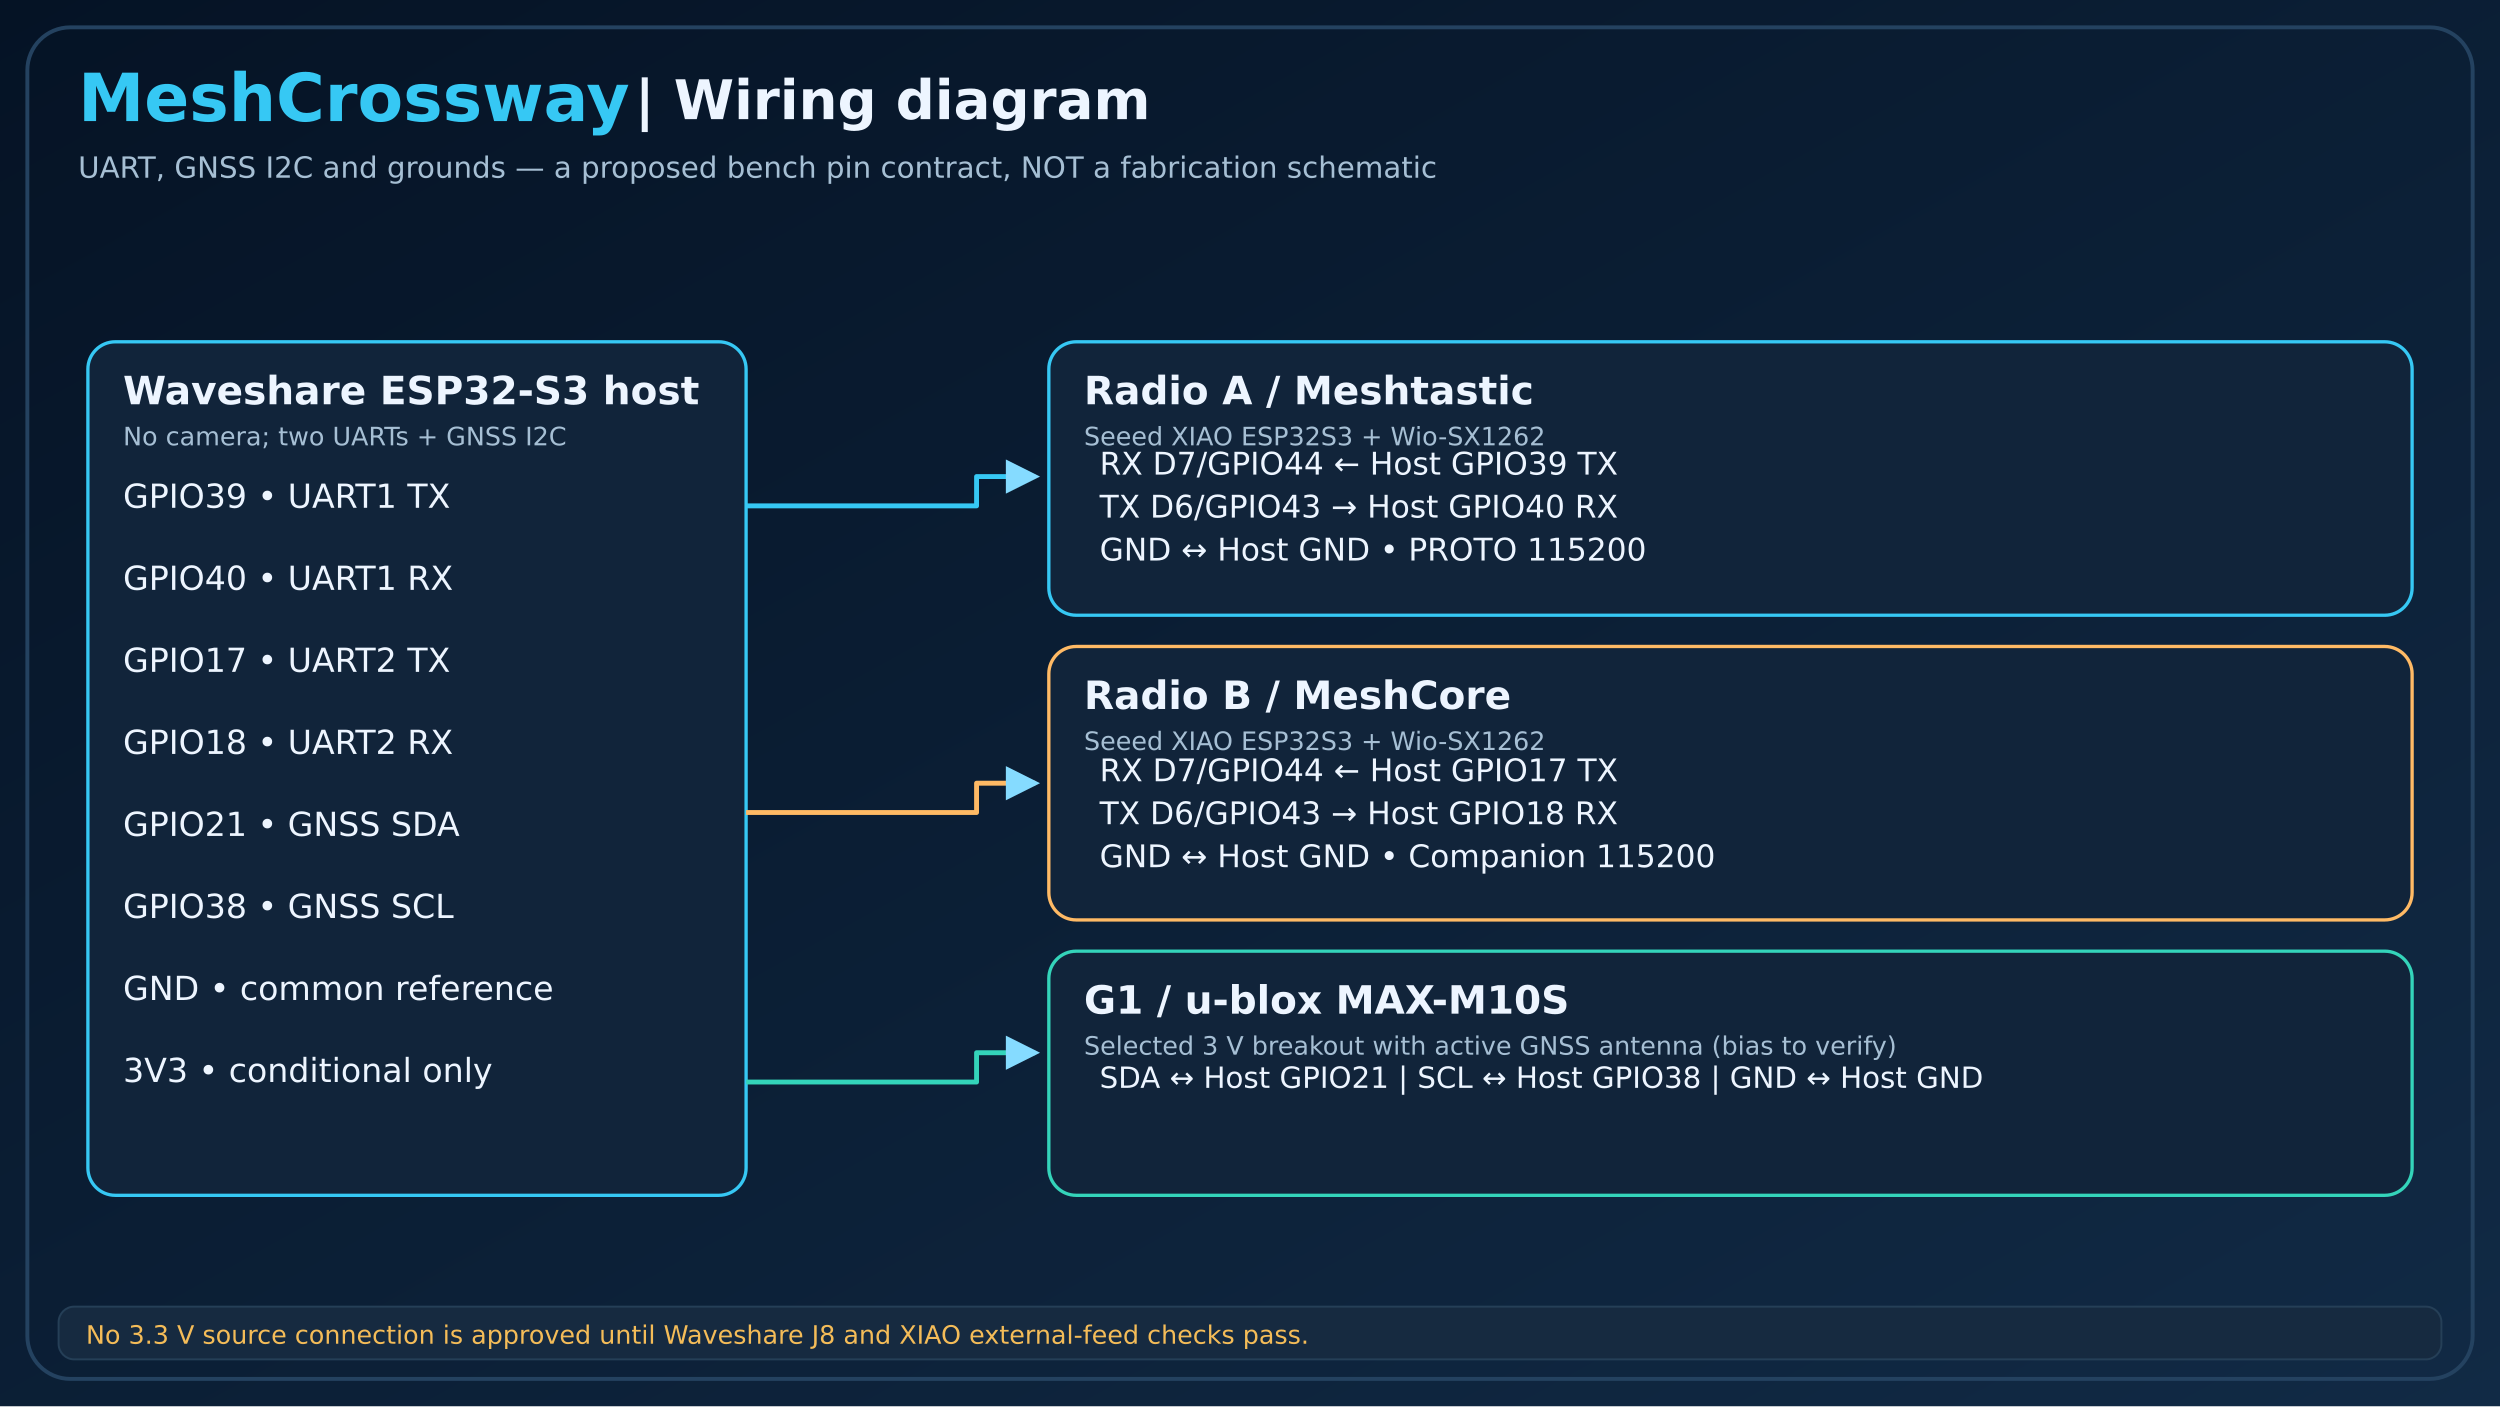
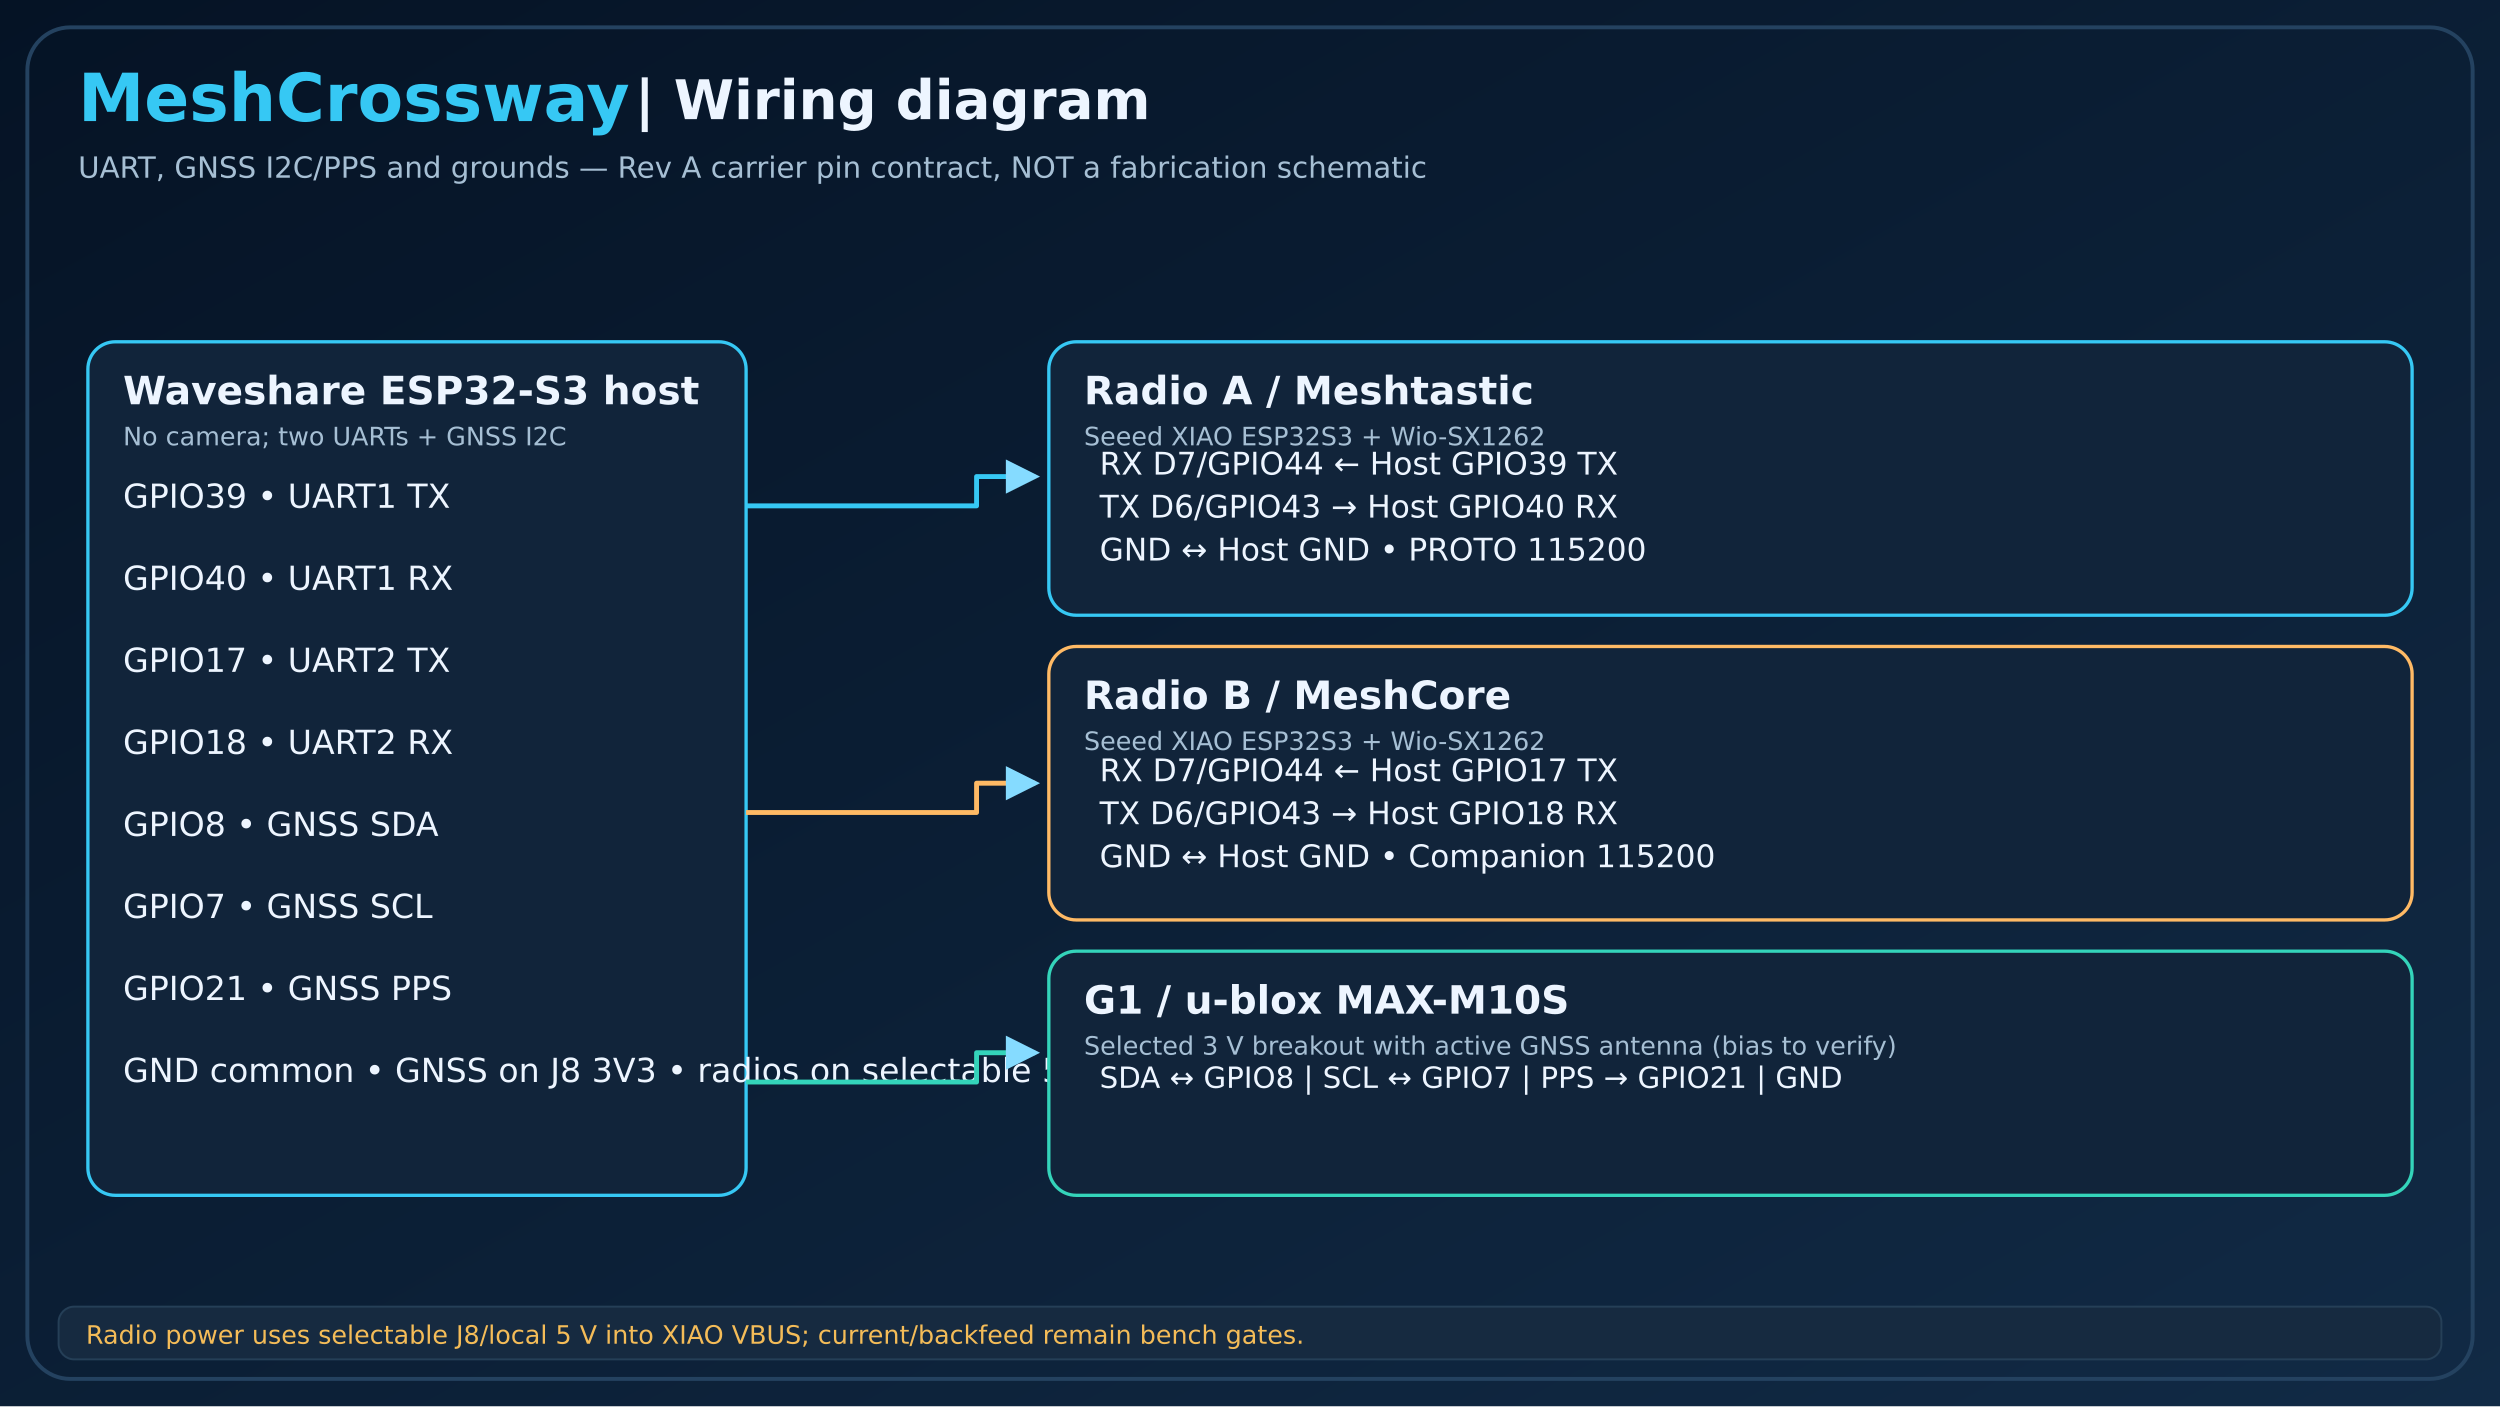
<svg xmlns="http://www.w3.org/2000/svg" width="1280" height="720" viewBox="0 0 1280 720" role="img" aria-label="Wiring diagram">
  <defs>
    <linearGradient id="bg" x1="0" y1="0" x2="1" y2="1">
      <stop offset="0" stop-color="#051325" />
      <stop offset="1" stop-color="#112a45" />
    </linearGradient>
    <linearGradient id="glass" x1="0" x2="1">
      <stop offset="0" stop-color="#d9efff" stop-opacity="0.21" />
      <stop offset="1" stop-color="#8bd0f5" stop-opacity="0.07" />
    </linearGradient>
    <marker id="arr" markerWidth="7" markerHeight="7" refX="6" refY="3.5" orient="auto" markerUnits="strokeWidth">
      <path d="M0 0 L7 3.5 L0 7 z" fill="#85dbff" />
    </marker>
    <marker id="arr2" markerWidth="7" markerHeight="7" refX="6" refY="3.5" orient="auto" markerUnits="strokeWidth">
      <path d="M0 0 L7 3.5 L0 7 z" fill="#ffba65" />
    </marker>
  </defs>
  <rect x="0" y="0" width="1280" height="720" rx="0" fill="url(#bg)" stroke="none" stroke-width="1" />
  <rect x="14" y="14" width="1252" height="692" rx="22" fill="none" stroke="#244260" stroke-width="2" />
  <text x="40" y="62" font-family="DejaVu Sans,Arial,sans-serif" font-size="34" fill="#36c8f4" font-weight="bold">MeshCrossway</text>
  <text x="325" y="61" font-family="DejaVu Sans,Arial,sans-serif" font-size="28" fill="#edf5ff" font-weight="bold">| Wiring diagram</text>
-   <text x="40" y="91" font-family="DejaVu Sans,Arial,sans-serif" font-size="15" fill="#a6bfd4" font-weight="normal">UART, GNSS I2C and grounds — a proposed bench pin contract, NOT a fabrication schematic</text>
+   <text x="40" y="91" font-family="DejaVu Sans,Arial,sans-serif" font-size="15" fill="#a6bfd4" font-weight="normal">UART, GNSS I2C/PPS and grounds — Rev A carrier pin contract, NOT a fabrication schematic</text>
  <rect x="30" y="669" width="1220" height="27" rx="8" fill="#162a40" stroke="#253f57" stroke-width="1" />
-   <text x="44" y="688" font-family="DejaVu Sans,Arial,sans-serif" font-size="13" fill="#f4bc58" font-weight="normal">No 3.3 V source connection is approved until Waveshare J8 and XIAO external-feed checks pass.</text>
+   <text x="44" y="688" font-family="DejaVu Sans,Arial,sans-serif" font-size="13" fill="#f4bc58" font-weight="normal">Radio power uses selectable J8/local 5 V into XIAO VBUS; current/backfeed remain bench gates.</text>
  <rect x="45" y="175" width="337" height="437" rx="14" fill="#11243a" stroke="#36c8f4" stroke-width="1.7" />
  <text x="63" y="207" font-family="DejaVu Sans,Arial,sans-serif" font-size="20" fill="#edf5ff" font-weight="bold">Waveshare ESP32-S3 host</text>
  <text x="63" y="228" font-family="DejaVu Sans,Arial,sans-serif" font-size="13" fill="#a6bfd4" font-weight="normal">No camera; two UARTs + GNSS I2C</text>
  <text x="63" y="260" font-family="DejaVu Sans,Arial,sans-serif" font-size="17" fill="#edf5ff" font-weight="normal">GPIO39  •  UART1 TX</text>
  <text x="63" y="302" font-family="DejaVu Sans,Arial,sans-serif" font-size="17" fill="#edf5ff" font-weight="normal">GPIO40  •  UART1 RX</text>
  <text x="63" y="344" font-family="DejaVu Sans,Arial,sans-serif" font-size="17" fill="#edf5ff" font-weight="normal">GPIO17  •  UART2 TX</text>
  <text x="63" y="386" font-family="DejaVu Sans,Arial,sans-serif" font-size="17" fill="#edf5ff" font-weight="normal">GPIO18  •  UART2 RX</text>
-   <text x="63" y="428" font-family="DejaVu Sans,Arial,sans-serif" font-size="17" fill="#edf5ff" font-weight="normal">GPIO21  •  GNSS SDA</text>
-   <text x="63" y="470" font-family="DejaVu Sans,Arial,sans-serif" font-size="17" fill="#edf5ff" font-weight="normal">GPIO38  •  GNSS SCL</text>
-   <text x="63" y="512" font-family="DejaVu Sans,Arial,sans-serif" font-size="17" fill="#edf5ff" font-weight="normal">GND  •  common reference</text>
-   <text x="63" y="554" font-family="DejaVu Sans,Arial,sans-serif" font-size="17" fill="#edf5ff" font-weight="normal">3V3  •  conditional only</text>
+   <text x="63" y="428" font-family="DejaVu Sans,Arial,sans-serif" font-size="17" fill="#edf5ff" font-weight="normal">GPIO8   •  GNSS SDA</text>
+   <text x="63" y="470" font-family="DejaVu Sans,Arial,sans-serif" font-size="17" fill="#edf5ff" font-weight="normal">GPIO7   •  GNSS SCL</text>
+   <text x="63" y="512" font-family="DejaVu Sans,Arial,sans-serif" font-size="17" fill="#edf5ff" font-weight="normal">GPIO21  •  GNSS PPS</text>
+   <text x="63" y="554" font-family="DejaVu Sans,Arial,sans-serif" font-size="17" fill="#edf5ff" font-weight="normal">GND common • GNSS on J8 3V3 • radios on selectable 5V</text>
  <rect x="537" y="175" width="698" height="140" rx="14" fill="#11243a" stroke="#36c8f4" stroke-width="1.7" />
  <text x="555" y="207" font-family="DejaVu Sans,Arial,sans-serif" font-size="20" fill="#edf5ff" font-weight="bold">Radio A  /  Meshtastic</text>
  <text x="555" y="228" font-family="DejaVu Sans,Arial,sans-serif" font-size="13" fill="#a6bfd4" font-weight="normal">Seeed XIAO ESP32S3 + Wio-SX1262</text>
  <text x="563" y="243" font-family="DejaVu Sans,Arial,sans-serif" font-size="16" fill="#edf5ff" font-weight="normal">RX  D7/GPIO44 ← Host GPIO39 TX</text>
  <text x="563" y="265" font-family="DejaVu Sans,Arial,sans-serif" font-size="16" fill="#edf5ff" font-weight="normal">TX  D6/GPIO43 → Host GPIO40 RX</text>
  <text x="563" y="287" font-family="DejaVu Sans,Arial,sans-serif" font-size="16" fill="#edf5ff" font-weight="normal">GND ↔ Host GND  •  PROTO 115200</text>
  <rect x="537" y="331" width="698" height="140" rx="14" fill="#11243a" stroke="#ffba65" stroke-width="1.7" />
  <text x="555" y="363" font-family="DejaVu Sans,Arial,sans-serif" font-size="20" fill="#edf5ff" font-weight="bold">Radio B  /  MeshCore</text>
  <text x="555" y="384" font-family="DejaVu Sans,Arial,sans-serif" font-size="13" fill="#a6bfd4" font-weight="normal">Seeed XIAO ESP32S3 + Wio-SX1262</text>
  <text x="563" y="400" font-family="DejaVu Sans,Arial,sans-serif" font-size="16" fill="#edf5ff" font-weight="normal">RX  D7/GPIO44 ← Host GPIO17 TX</text>
  <text x="563" y="422" font-family="DejaVu Sans,Arial,sans-serif" font-size="16" fill="#edf5ff" font-weight="normal">TX  D6/GPIO43 → Host GPIO18 RX</text>
  <text x="563" y="444" font-family="DejaVu Sans,Arial,sans-serif" font-size="16" fill="#edf5ff" font-weight="normal">GND ↔ Host GND  •  Companion 115200</text>
  <rect x="537" y="487" width="698" height="125" rx="14" fill="#11243a" stroke="#34d4ba" stroke-width="1.7" />
  <text x="555" y="519" font-family="DejaVu Sans,Arial,sans-serif" font-size="20" fill="#edf5ff" font-weight="bold">G1  /  u-blox MAX-M10S</text>
  <text x="555" y="540" font-family="DejaVu Sans,Arial,sans-serif" font-size="13" fill="#a6bfd4" font-weight="normal">Selected 3 V breakout with active GNSS antenna (bias to verify)</text>
-   <text x="563" y="557" font-family="DejaVu Sans,Arial,sans-serif" font-size="15" fill="#edf5ff" font-weight="normal">SDA ↔ Host GPIO21   |   SCL ↔ Host GPIO38   |   GND ↔ Host GND</text>
+   <text x="563" y="557" font-family="DejaVu Sans,Arial,sans-serif" font-size="15" fill="#edf5ff" font-weight="normal">SDA ↔ GPIO8  |  SCL ↔ GPIO7  |  PPS → GPIO21  |  GND</text>
  <path d="M 382 259 H 500 V 244 H 530" fill="none" stroke="#36c8f4" stroke-width="2.5" stroke-linejoin="round" marker-end="url(#arr)" />
  <path d="M 382 416 H 500 V 401 H 530" fill="none" stroke="#ffba65" stroke-width="2.5" stroke-linejoin="round" marker-end="url(#arr)" />
  <path d="M 382 554 H 500 V 539 H 530" fill="none" stroke="#34d4ba" stroke-width="2.5" stroke-linejoin="round" marker-end="url(#arr)" />
</svg>
